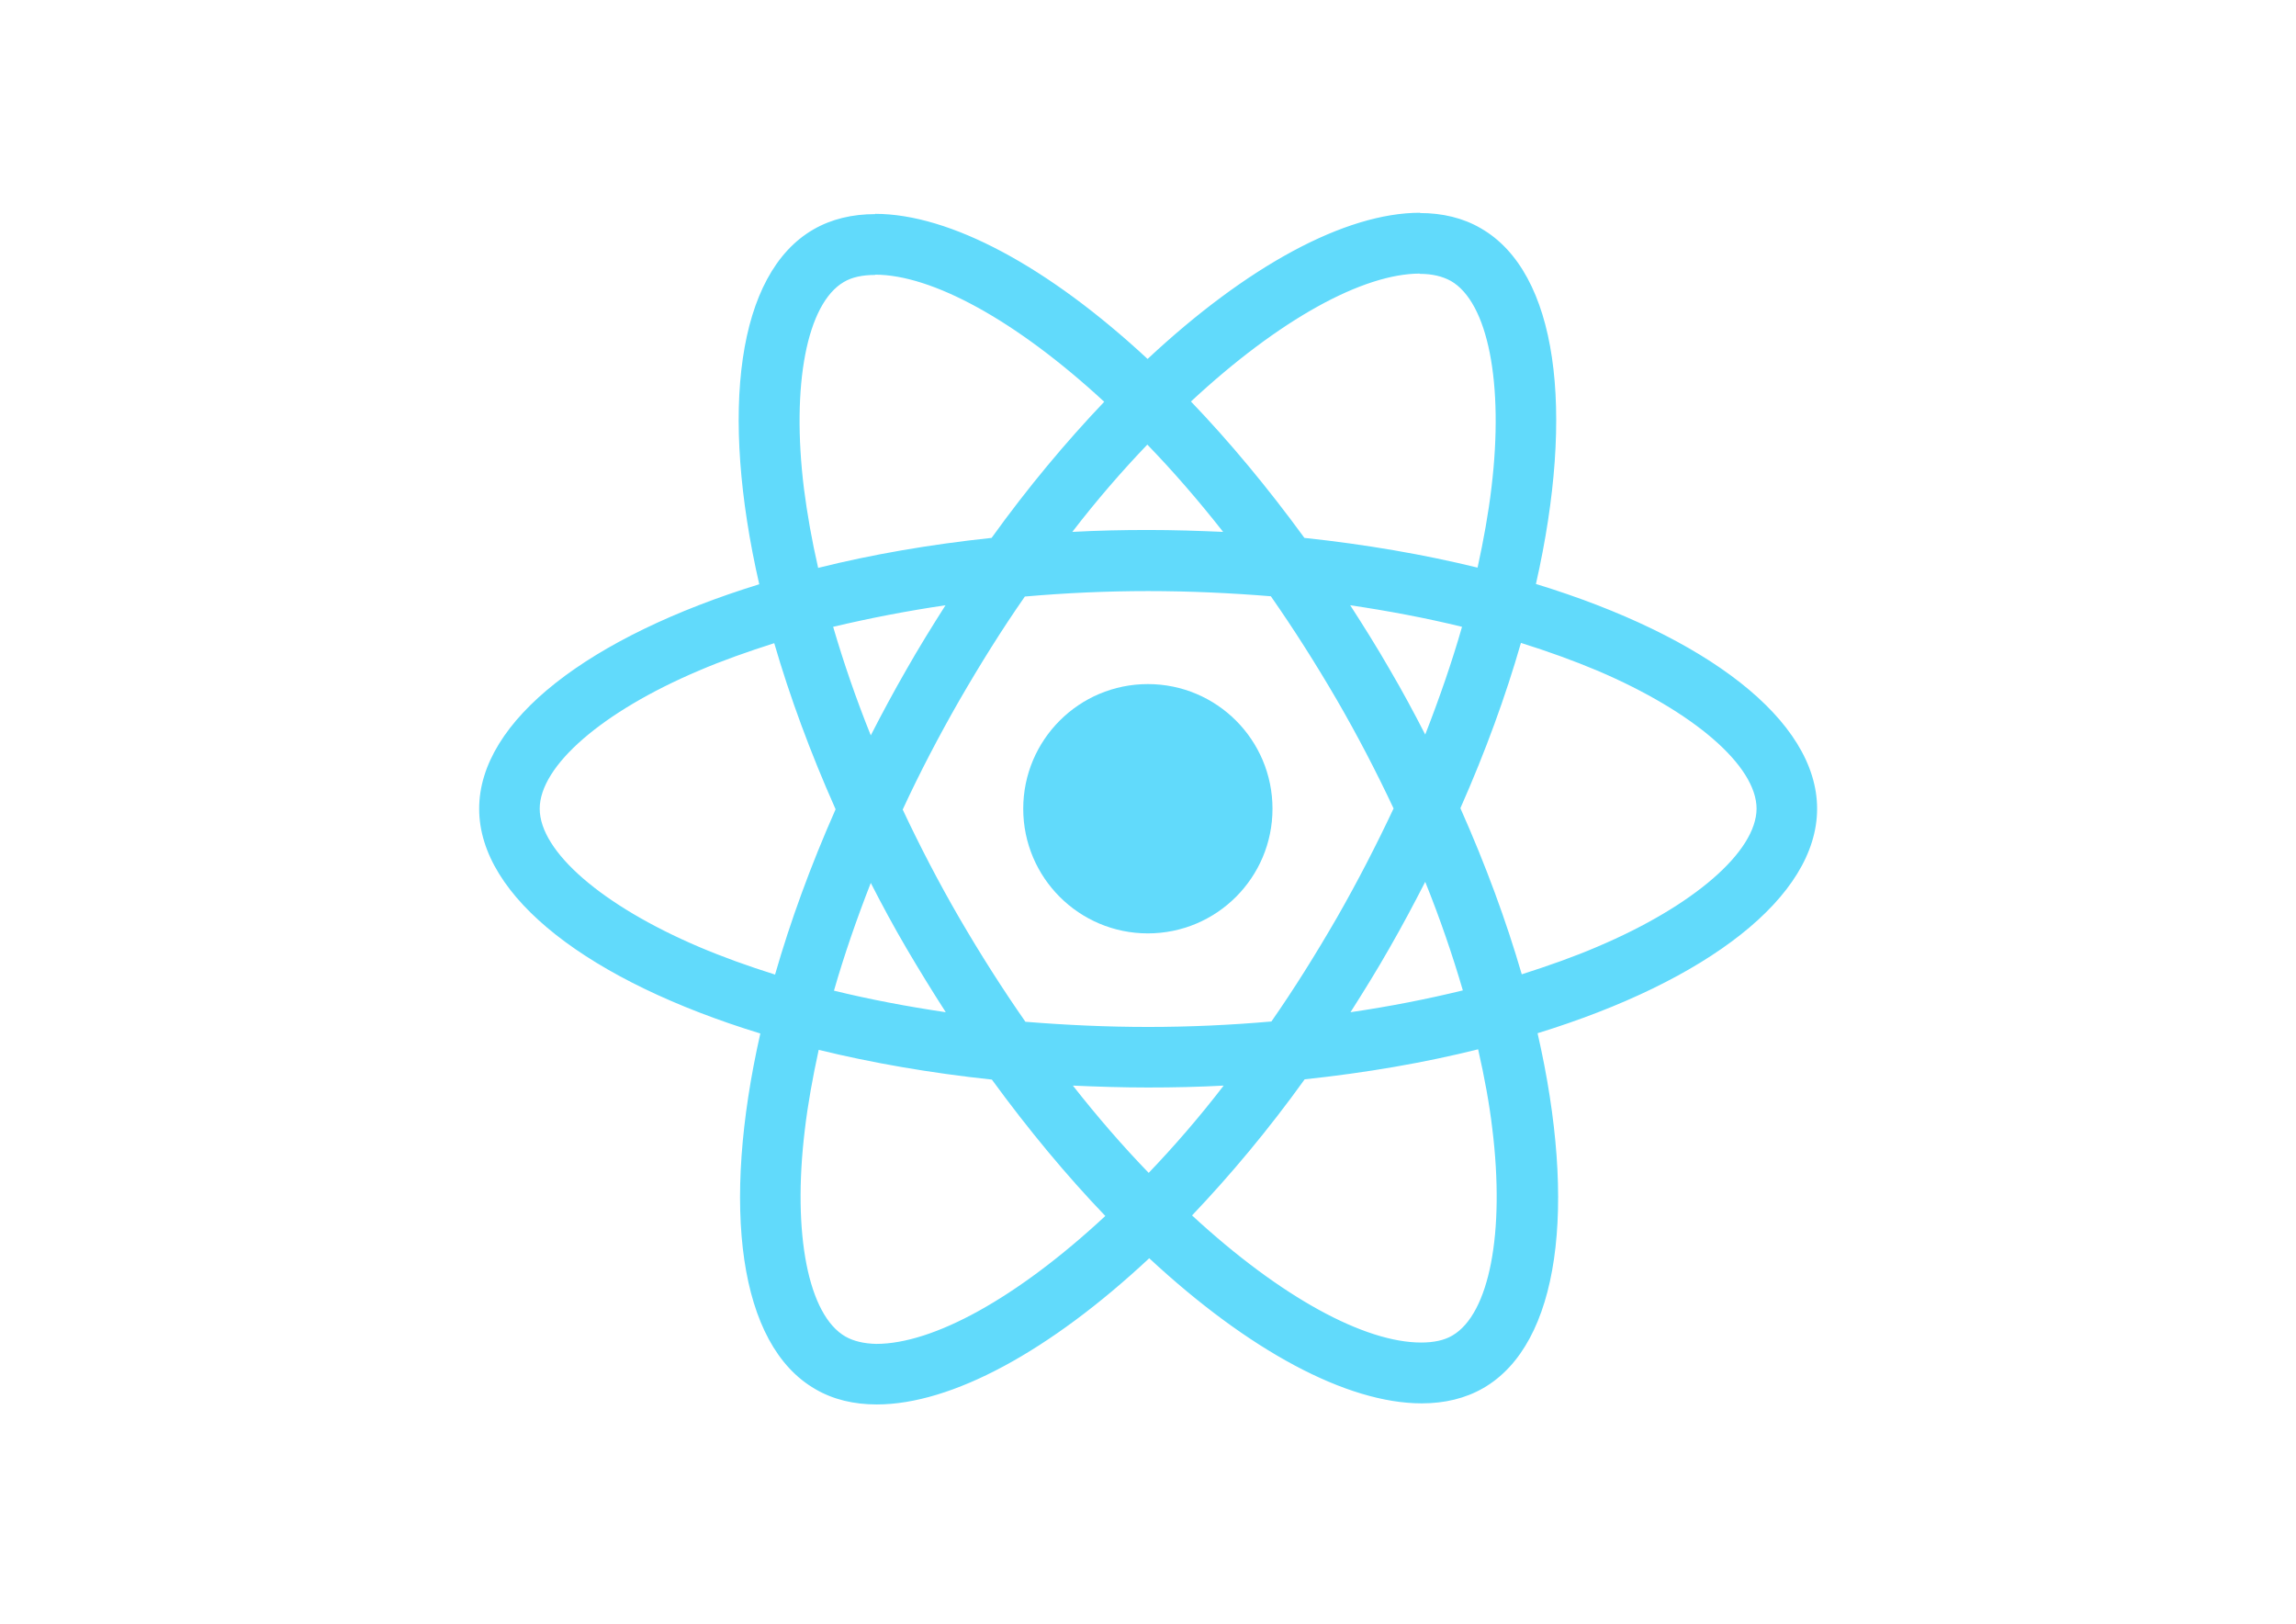
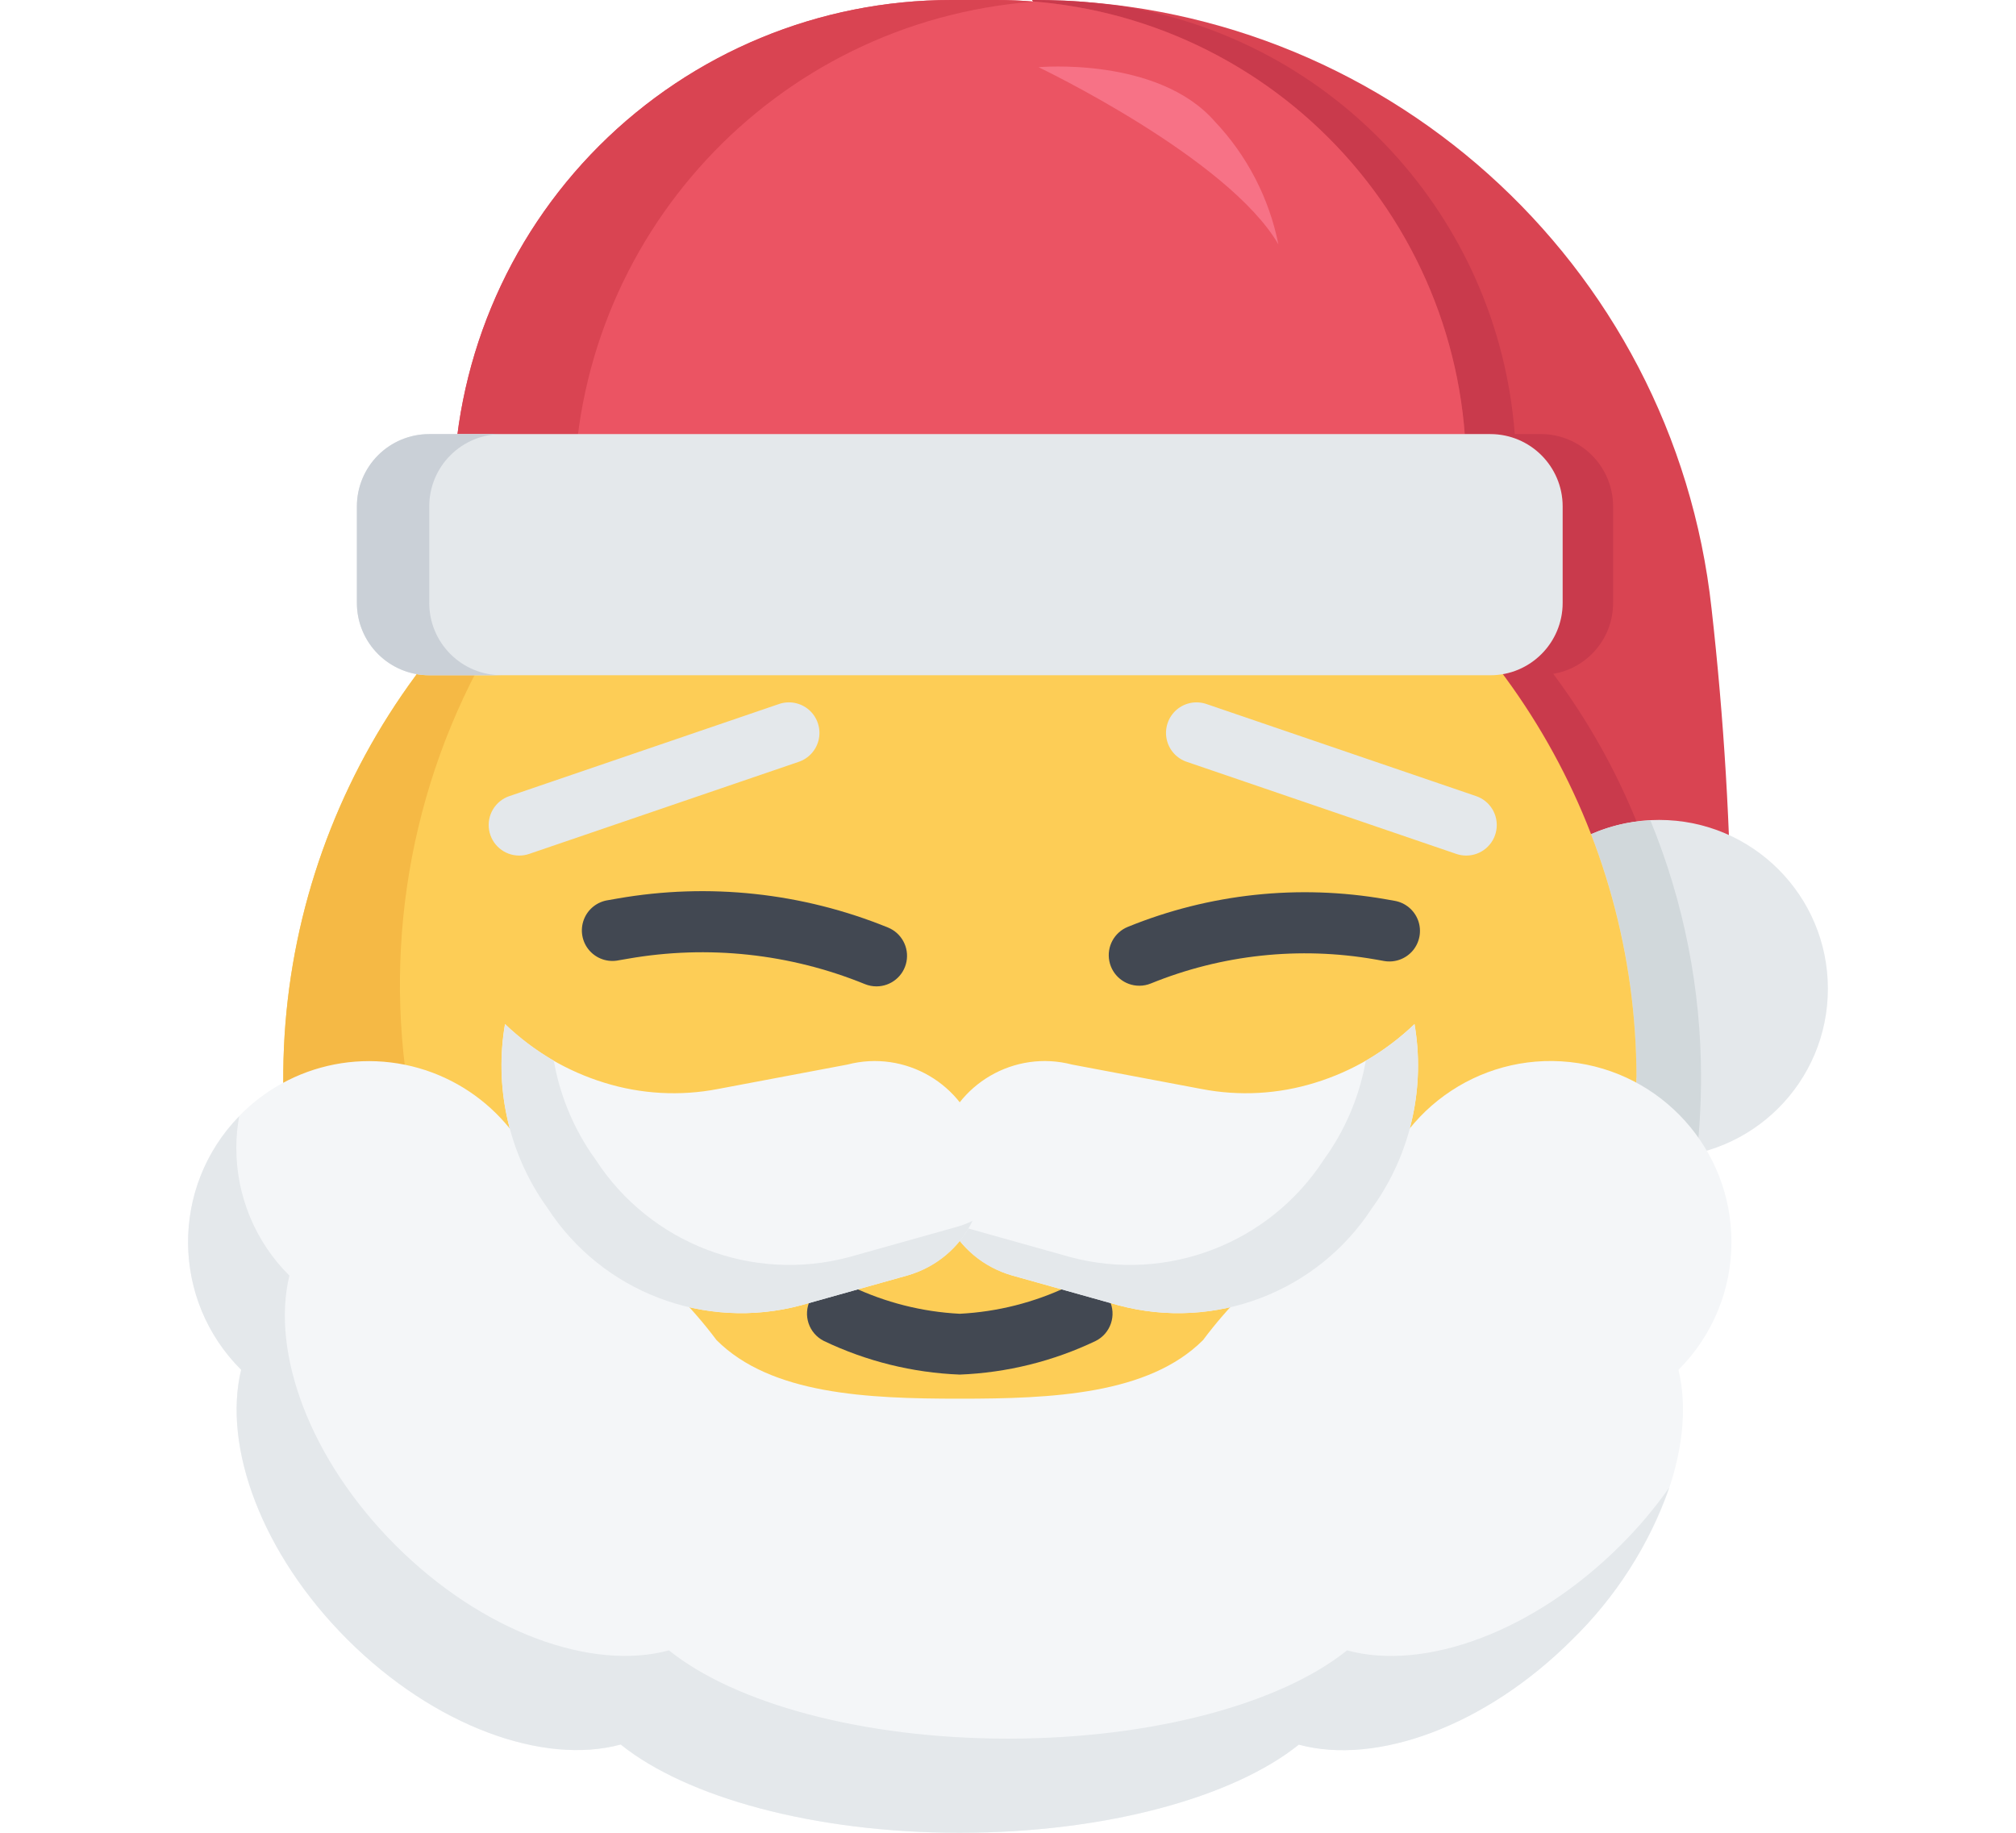
- <svg xmlns="http://www.w3.org/2000/svg" viewBox="0 0 841.9 595.3">
-   <g fill="#61DAFB">
-     <path d="M666.3 296.5c0-32.5-40.7-63.3-103.1-82.4 14.4-63.6 8-114.2-20.2-130.4-6.5-3.8-14.1-5.6-22.4-5.6v22.3c4.6 0 8.3.9 11.4 2.6 13.6 7.8 19.5 37.5 14.9 75.7-1.1 9.4-2.9 19.3-5.1 29.4-19.6-4.8-41-8.5-63.5-10.9-13.5-18.5-27.5-35.3-41.6-50 32.6-30.3 63.2-46.9 84-46.9V78c-27.5 0-63.5 19.6-99.9 53.6-36.4-33.8-72.4-53.2-99.9-53.2v22.3c20.7 0 51.4 16.5 84 46.6-14 14.7-28 31.4-41.3 49.9-22.6 2.4-44 6.1-63.6 11-2.3-10-4-19.7-5.2-29-4.7-38.2 1.1-67.9 14.6-75.8 3-1.8 6.9-2.6 11.5-2.6V78.5c-8.4 0-16 1.8-22.6 5.6-28.1 16.2-34.4 66.7-19.9 130.1-62.2 19.2-102.7 49.9-102.7 82.3 0 32.5 40.7 63.3 103.1 82.4-14.4 63.6-8 114.2 20.2 130.4 6.5 3.8 14.1 5.6 22.5 5.6 27.5 0 63.5-19.6 99.9-53.6 36.4 33.8 72.4 53.2 99.9 53.2 8.4 0 16-1.8 22.6-5.6 28.1-16.2 34.4-66.7 19.9-130.1 62-19.1 102.5-49.9 102.5-82.3zm-130.2-66.7c-3.7 12.9-8.3 26.2-13.5 39.5-4.1-8-8.4-16-13.1-24-4.6-8-9.5-15.8-14.4-23.4 14.2 2.1 27.9 4.7 41 7.9zm-45.8 106.5c-7.8 13.5-15.8 26.3-24.1 38.2-14.9 1.3-30 2-45.2 2-15.1 0-30.2-.7-45-1.9-8.3-11.9-16.4-24.6-24.2-38-7.6-13.1-14.5-26.4-20.8-39.8 6.2-13.4 13.2-26.8 20.7-39.9 7.8-13.5 15.8-26.3 24.1-38.2 14.9-1.3 30-2 45.2-2 15.1 0 30.2.7 45 1.9 8.3 11.9 16.4 24.6 24.2 38 7.6 13.1 14.5 26.4 20.8 39.8-6.3 13.4-13.2 26.8-20.7 39.9zm32.3-13c5.4 13.4 10 26.8 13.8 39.8-13.1 3.2-26.9 5.9-41.2 8 4.9-7.7 9.8-15.6 14.4-23.7 4.6-8 8.9-16.1 13-24.1zM421.2 430c-9.3-9.6-18.6-20.3-27.8-32 9 .4 18.2.7 27.5.7 9.4 0 18.7-.2 27.8-.7-9 11.7-18.3 22.4-27.5 32zm-74.4-58.9c-14.2-2.1-27.9-4.7-41-7.9 3.7-12.9 8.3-26.2 13.5-39.5 4.1 8 8.4 16 13.1 24 4.7 8 9.5 15.8 14.4 23.4zM420.7 163c9.3 9.6 18.6 20.3 27.8 32-9-.4-18.2-.7-27.5-.7-9.4 0-18.7.2-27.8.7 9-11.7 18.3-22.4 27.5-32zm-74 58.9c-4.9 7.7-9.8 15.6-14.4 23.7-4.6 8-8.9 16-13 24-5.4-13.4-10-26.8-13.8-39.8 13.1-3.1 26.9-5.8 41.2-7.9zm-90.5 125.2c-35.4-15.1-58.3-34.9-58.3-50.6 0-15.7 22.9-35.6 58.3-50.6 8.6-3.7 18-7 27.7-10.1 5.7 19.6 13.2 40 22.5 60.9-9.2 20.8-16.6 41.1-22.2 60.6-9.9-3.1-19.3-6.5-28-10.2zM310 490c-13.6-7.8-19.5-37.5-14.9-75.7 1.1-9.4 2.9-19.3 5.1-29.4 19.6 4.8 41 8.5 63.5 10.9 13.5 18.5 27.5 35.3 41.6 50-32.6 30.3-63.2 46.9-84 46.9-4.5-.1-8.3-1-11.3-2.7zm237.2-76.2c4.7 38.2-1.1 67.9-14.6 75.8-3 1.8-6.9 2.6-11.5 2.6-20.7 0-51.4-16.5-84-46.6 14-14.7 28-31.4 41.3-49.9 22.6-2.4 44-6.1 63.6-11 2.3 10.1 4.1 19.8 5.2 29.1zm38.5-66.7c-8.6 3.7-18 7-27.7 10.1-5.7-19.6-13.2-40-22.5-60.9 9.2-20.8 16.6-41.1 22.2-60.6 9.9 3.1 19.3 6.5 28.1 10.2 35.4 15.1 58.3 34.9 58.3 50.6-.1 15.7-23 35.6-58.4 50.6zM320.8 78.4z" />
-     <circle cx="420.9" cy="296.5" r="45.7" />
-     <path d="M520.5 78.1z" />
+ <svg xmlns="http://www.w3.org/2000/svg" height="40px" version="1.1" viewBox="0 0 54 60" width="44px">
+   <g fill="none" fill-rule="evenodd" id="Page-1" stroke="none" stroke-width="1">
+     <g id="001---santa,-christmas,-happy,-smile">
+       <path d="M27.789,-1.55679054e-05 C39.203,-0.013 48.794,8.576 50.033,19.923 C50.44,23.531 50.657,27.158 50.684,30.789 L45.158,30.789 L27.789,-1.55679054e-05 Z" fill="#D94452" id="Path" />
+       <path d="M47.58,26.9 C47.54,26.898 47.499,26.902 47.46,26.91 C47.315,26.93 47.171,26.96 47.03,27 C46.884,27.031 46.741,27.071 46.6,27.12 C46.453,27.163 46.309,27.216 46.17,27.28 C46.14,27.29 46.12,27.3 46.09,27.31 C45.375,25.437 44.402,23.674 43.2,22.07 C44.331,21.87 45.157,20.889 45.16,19.74 L45.16,16.58 C45.16,15.951 44.911,15.348 44.466,14.904 C44.022,14.459 43.419,14.21 42.79,14.21 L41.95,14.21 C41.372,6.653 35.375,0.644 27.82,0.05 L27.79,0 L27.89,0 C28.21,0 28.53,0.01 28.86,0.02 C29.46,0.05 30.06,0.11 30.66,0.19 C37.697,1.304 43.048,7.106 43.59,14.21 L44.44,14.21 C45.069,14.21 45.672,14.459 46.116,14.904 C46.561,15.348 46.81,15.951 46.81,16.58 L46.81,19.74 C46.81,20.888 45.982,21.868 44.85,22.06 C45.964,23.55 46.881,25.176 47.58,26.9 Z" fill="#C93A4C" id="Path" />
+       <circle cx="48.316" cy="32.368" fill="#E4E8EB" id="Oval" r="5.526" />
+       <path d="M49.689,35.282 C49.688,36.107 49.644,36.932 49.555,37.753 C49.149,37.848 48.733,37.896 48.316,37.895 C48.019,37.897 47.723,37.87 47.431,37.816 C47.527,36.975 47.574,36.129 47.573,35.282 C47.579,32.555 47.075,29.851 46.089,27.308 C46.702,27.037 47.361,26.885 48.031,26.858 C49.128,29.531 49.692,32.393 49.689,35.282 Z" fill="#D1D8DB" id="Path" />
+       <path d="M47.571,35.285 C47.579,41.158 45.249,46.792 41.094,50.942 C41.094,50.946 41.09,50.95 41.086,50.95 C35.075,56.958 26.158,58.997 18.134,56.199 C10.109,53.402 4.393,46.26 3.42,37.818 C2.447,29.376 6.389,21.121 13.567,16.572 L13.575,16.564 C20.399,12.247 29.032,11.985 36.106,15.88 C43.179,19.775 47.574,27.21 47.575,35.285 L47.571,35.285 Z" fill="#FDCD56" id="Path" />
+       <path d="M41.086,50.95 C35.075,56.958 26.158,58.997 18.134,56.199 C10.109,53.402 4.393,46.26 3.42,37.818 C2.447,29.376 6.389,21.121 13.567,16.572 C5.596,24.558 4.901,37.259 11.952,46.068 C19.003,54.877 31.548,56.979 41.086,50.95 Z" fill="#F5B945" id="Path" />
+       <path d="M25.143,-6.93753547e-16 L26.6,-6.93753547e-16 C30.685,-0.001 34.603,1.621 37.491,4.509 C40.379,7.397 42.001,11.315 42,15.4 L42,19.742 L8.842,19.742 L8.842,16.3 C8.842,11.977 10.559,7.831 13.617,4.774 C16.674,1.717 20.82,-0 25.143,-6.93753547e-16 Z" fill="#EB5463" id="Path" />
+       <path d="M27.845,0.055 C19.35,0.699 12.787,7.781 12.79,16.3 L12.79,19.734 L8.842,19.734 L8.842,16.3 C8.842,11.976 10.56,7.83 13.617,4.773 C16.675,1.716 20.821,-0.001 25.145,8.8817842e-16 L26.605,8.8817842e-16 C27.024,8.8817842e-16 27.442,0.016 27.845,0.055 Z" fill="#D94452" id="Path" />
+       <rect fill="#E4E8EB" height="7.895" id="Rectangle" rx="2.368" width="39.474" x="5.684" y="14.211" />
+       <path d="M10.421,22.105 L8.053,22.105 C7.425,22.106 6.822,21.857 6.377,21.413 C5.933,20.968 5.683,20.365 5.684,19.737 L5.684,16.579 C5.683,15.951 5.933,15.348 6.377,14.903 C6.822,14.459 7.425,14.21 8.053,14.211 L10.421,14.211 C9.793,14.21 9.19,14.459 8.746,14.904 C8.301,15.348 8.052,15.951 8.053,16.579 L8.053,19.737 C8.052,20.365 8.301,20.968 8.746,21.412 C9.19,21.857 9.793,22.106 10.421,22.105 Z" fill="#CAD0D7" id="Path" />
+       <path d="M50.684,40.658 C50.685,37.63 48.402,35.089 45.39,34.768 C42.379,34.448 39.612,36.451 38.976,39.412 C37.387,40.098 35.945,41.084 34.73,42.317 C34.246,42.802 33.797,43.321 33.386,43.87 C31.602,45.654 28.442,45.789 25.421,45.789 C22.4,45.789 19.24,45.654 17.457,43.87 C17.046,43.321 16.596,42.803 16.112,42.317 C14.897,41.084 13.456,40.097 11.866,39.412 C11.334,36.944 9.296,35.085 6.79,34.781 C4.284,34.478 1.861,35.798 0.756,38.068 C-0.349,40.338 0.107,43.059 1.892,44.844 C1.286,47.365 2.566,50.865 5.37,53.669 C8.221,56.521 11.792,57.795 14.321,57.113 C16.462,58.833 20.63,60 25.421,60 C30.212,60 34.38,58.833 36.521,57.113 C39.05,57.795 42.621,56.521 45.472,53.669 C48.272,50.869 49.556,47.369 48.95,44.844 C50.062,43.735 50.686,42.229 50.684,40.658 Z" fill="#F4F6F8" id="Path" />
+       <path d="M47.053,50.589 C47.639,50.007 48.172,49.375 48.647,48.7 C47.987,50.58 46.901,52.283 45.474,53.673 C42.624,56.523 39.047,57.802 36.521,57.115 C34.382,58.831 30.213,60 25.421,60 C20.629,60 16.461,58.831 14.321,57.11 C11.795,57.797 8.221,56.518 5.369,53.668 C2.569,50.868 1.287,47.368 1.895,44.842 C-0.398,42.56 -0.426,38.858 1.832,36.542 C1.768,36.883 1.736,37.229 1.737,37.576 C1.734,39.147 2.359,40.653 3.474,41.76 C2.866,44.286 4.145,47.784 6.947,50.586 C9.797,53.436 13.374,54.715 15.9,54.028 C18.04,55.75 22.208,56.918 27,56.918 C31.792,56.918 35.961,55.75 38.1,54.028 C40.626,54.718 44.2,53.439 47.053,50.589 Z" fill="#E4E8EB" id="Path" />
+       <path d="M31.3,32.27 C30.821,32.271 30.409,31.932 30.317,31.462 C30.225,30.992 30.479,30.523 30.923,30.343 C33.595,29.255 36.519,28.942 39.361,29.438 L39.655,29.49 C40.008,29.55 40.302,29.795 40.426,30.131 C40.549,30.468 40.483,30.844 40.253,31.119 C40.022,31.393 39.663,31.523 39.31,31.46 L39.017,31.408 C36.545,30.977 34.001,31.25 31.677,32.196 C31.557,32.245 31.429,32.27 31.3,32.27 Z" fill="#424852" id="Path" />
+       <path d="M22.694,32.291 C22.565,32.291 22.437,32.266 22.318,32.218 C19.862,31.217 17.174,30.928 14.561,31.385 L14.253,31.438 C13.896,31.512 13.527,31.386 13.289,31.109 C13.052,30.832 12.985,30.447 13.114,30.106 C13.242,29.765 13.547,29.521 13.908,29.469 L14.216,29.415 C17.199,28.893 20.268,29.223 23.072,30.365 C23.515,30.546 23.768,31.014 23.676,31.484 C23.584,31.953 23.172,32.291 22.694,32.291 Z" fill="#424852" id="Path" />
+       <path d="M42,28.009 C41.89,28.009 41.781,27.99 41.677,27.955 L32.869,24.946 C32.524,24.836 32.265,24.548 32.193,24.193 C32.121,23.838 32.246,23.472 32.52,23.235 C32.795,22.999 33.176,22.93 33.516,23.054 L42.323,26.062 C42.787,26.219 43.068,26.689 42.988,27.173 C42.908,27.656 42.49,28.01 42,28.009 Z" fill="#E4E8EB" id="Path" />
+       <path d="M11,28.009 C10.51,28.01 10.092,27.656 10.012,27.173 C9.932,26.689 10.213,26.219 10.677,26.062 L19.484,23.054 C19.824,22.93 20.205,22.999 20.48,23.235 C20.754,23.472 20.879,23.838 20.807,24.193 C20.735,24.548 20.476,24.836 20.131,24.946 L11.323,27.955 C11.219,27.99 11.11,28.009 11,28.009 Z" fill="#E4E8EB" id="Path" />
+       <path d="M28,2.2 C28,2.2 34.2,5.16 35.852,8 C35.55,6.488 34.827,5.092 33.766,3.972 C31.9,1.842 28,2.2 28,2.2 Z" fill="#F77286" id="Path" />
+       <path d="M25.421,45 C23.879,44.94 22.366,44.565 20.974,43.9 C20.479,43.653 20.278,43.053 20.525,42.558 C20.772,42.063 21.372,41.862 21.867,42.109 C22.981,42.64 24.189,42.946 25.421,43.009 C26.653,42.946 27.861,42.64 28.975,42.109 C29.47,41.862 30.07,42.063 30.317,42.558 C30.564,43.053 30.363,43.653 29.868,43.9 C28.476,44.565 26.963,44.939 25.421,45 Z" fill="#424852" id="Path" />
+       <path d="M27.125,41.753 L30.617,42.732 C33.78,43.577 37.129,42.294 38.917,39.551 L39.08,39.314 C40.215,37.613 40.654,35.541 40.308,33.526 C39.39,34.413 38.275,35.07 37.055,35.445 C35.852,35.819 34.576,35.89 33.339,35.651 L29.098,34.851 C27.211,34.359 25.282,35.483 24.779,37.367 C24.504,38.26 24.597,39.225 25.037,40.049 C25.478,40.873 26.23,41.486 27.125,41.753 Z" fill="#F4F6F8" id="Path" />
+       <path d="M25.005,39.968 C25.422,40.842 26.196,41.493 27.129,41.752 L30.618,42.731 C33.782,43.58 37.133,42.295 38.918,39.549 L39.084,39.312 C40.218,37.611 40.656,35.54 40.308,33.526 C39.824,33.986 39.289,34.389 38.713,34.726 C38.523,35.802 38.11,36.827 37.5,37.734 L37.335,37.97 C35.549,40.716 32.199,42 29.035,41.152 L25.546,40.173 C25.36,40.121 25.179,40.053 25.005,39.968 Z" fill="#E4E8EB" id="Path" />
+       <path d="M23.715,41.753 L20.223,42.732 C17.06,43.577 13.711,42.294 11.923,39.551 L11.761,39.314 C10.626,37.613 10.186,35.542 10.532,33.526 C11.45,34.413 12.565,35.07 13.785,35.445 C14.988,35.819 16.264,35.89 17.501,35.651 L21.742,34.851 C23.629,34.359 25.558,35.483 26.061,37.367 C26.336,38.26 26.243,39.225 25.803,40.049 C25.362,40.873 24.61,41.486 23.715,41.753 Z" fill="#F4F6F8" id="Path" />
+       <path d="M25.838,39.968 C25.421,40.842 24.647,41.493 23.714,41.752 L20.225,42.731 C17.061,43.579 13.711,42.295 11.925,39.549 L11.76,39.312 C10.626,37.611 10.188,35.54 10.536,33.526 C11.019,33.986 11.555,34.389 12.131,34.726 C12.32,35.802 12.731,36.826 13.339,37.734 L13.504,37.97 C15.29,40.716 18.64,42 21.804,41.152 L25.293,40.173 C25.481,40.121 25.663,40.053 25.838,39.968 Z" fill="#E4E8EB" id="Path" />
+     </g>
  </g>
</svg>
